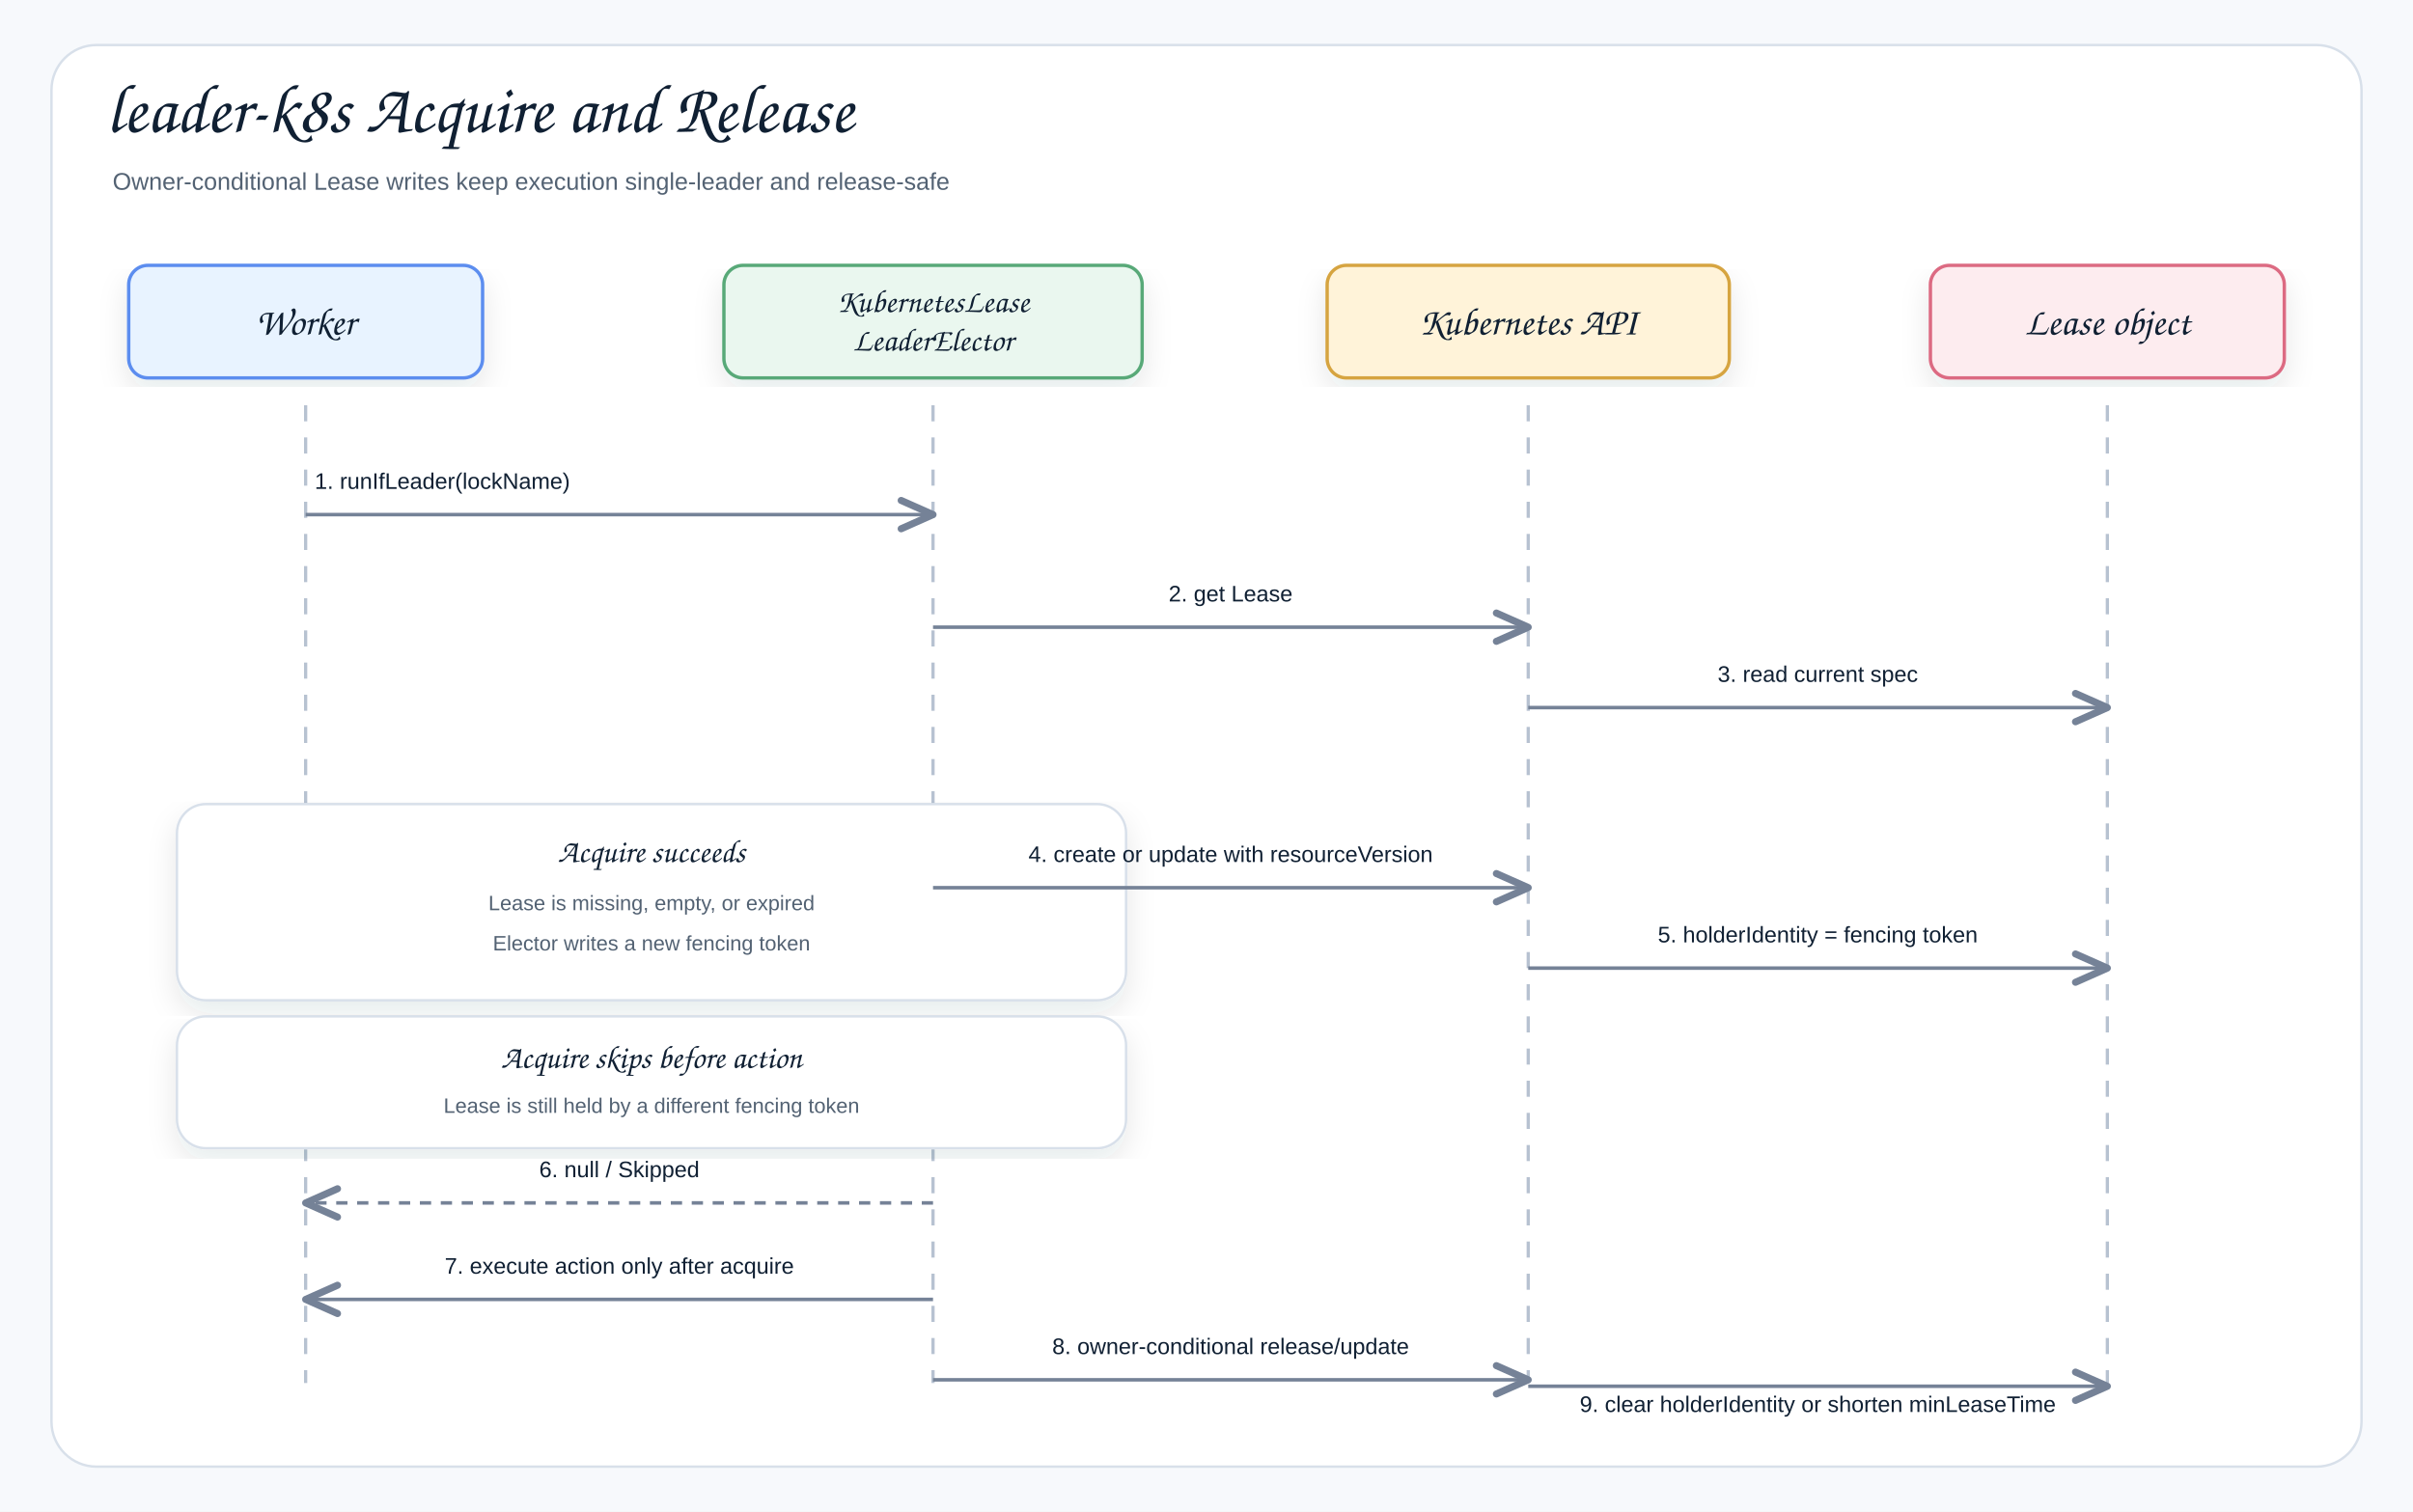
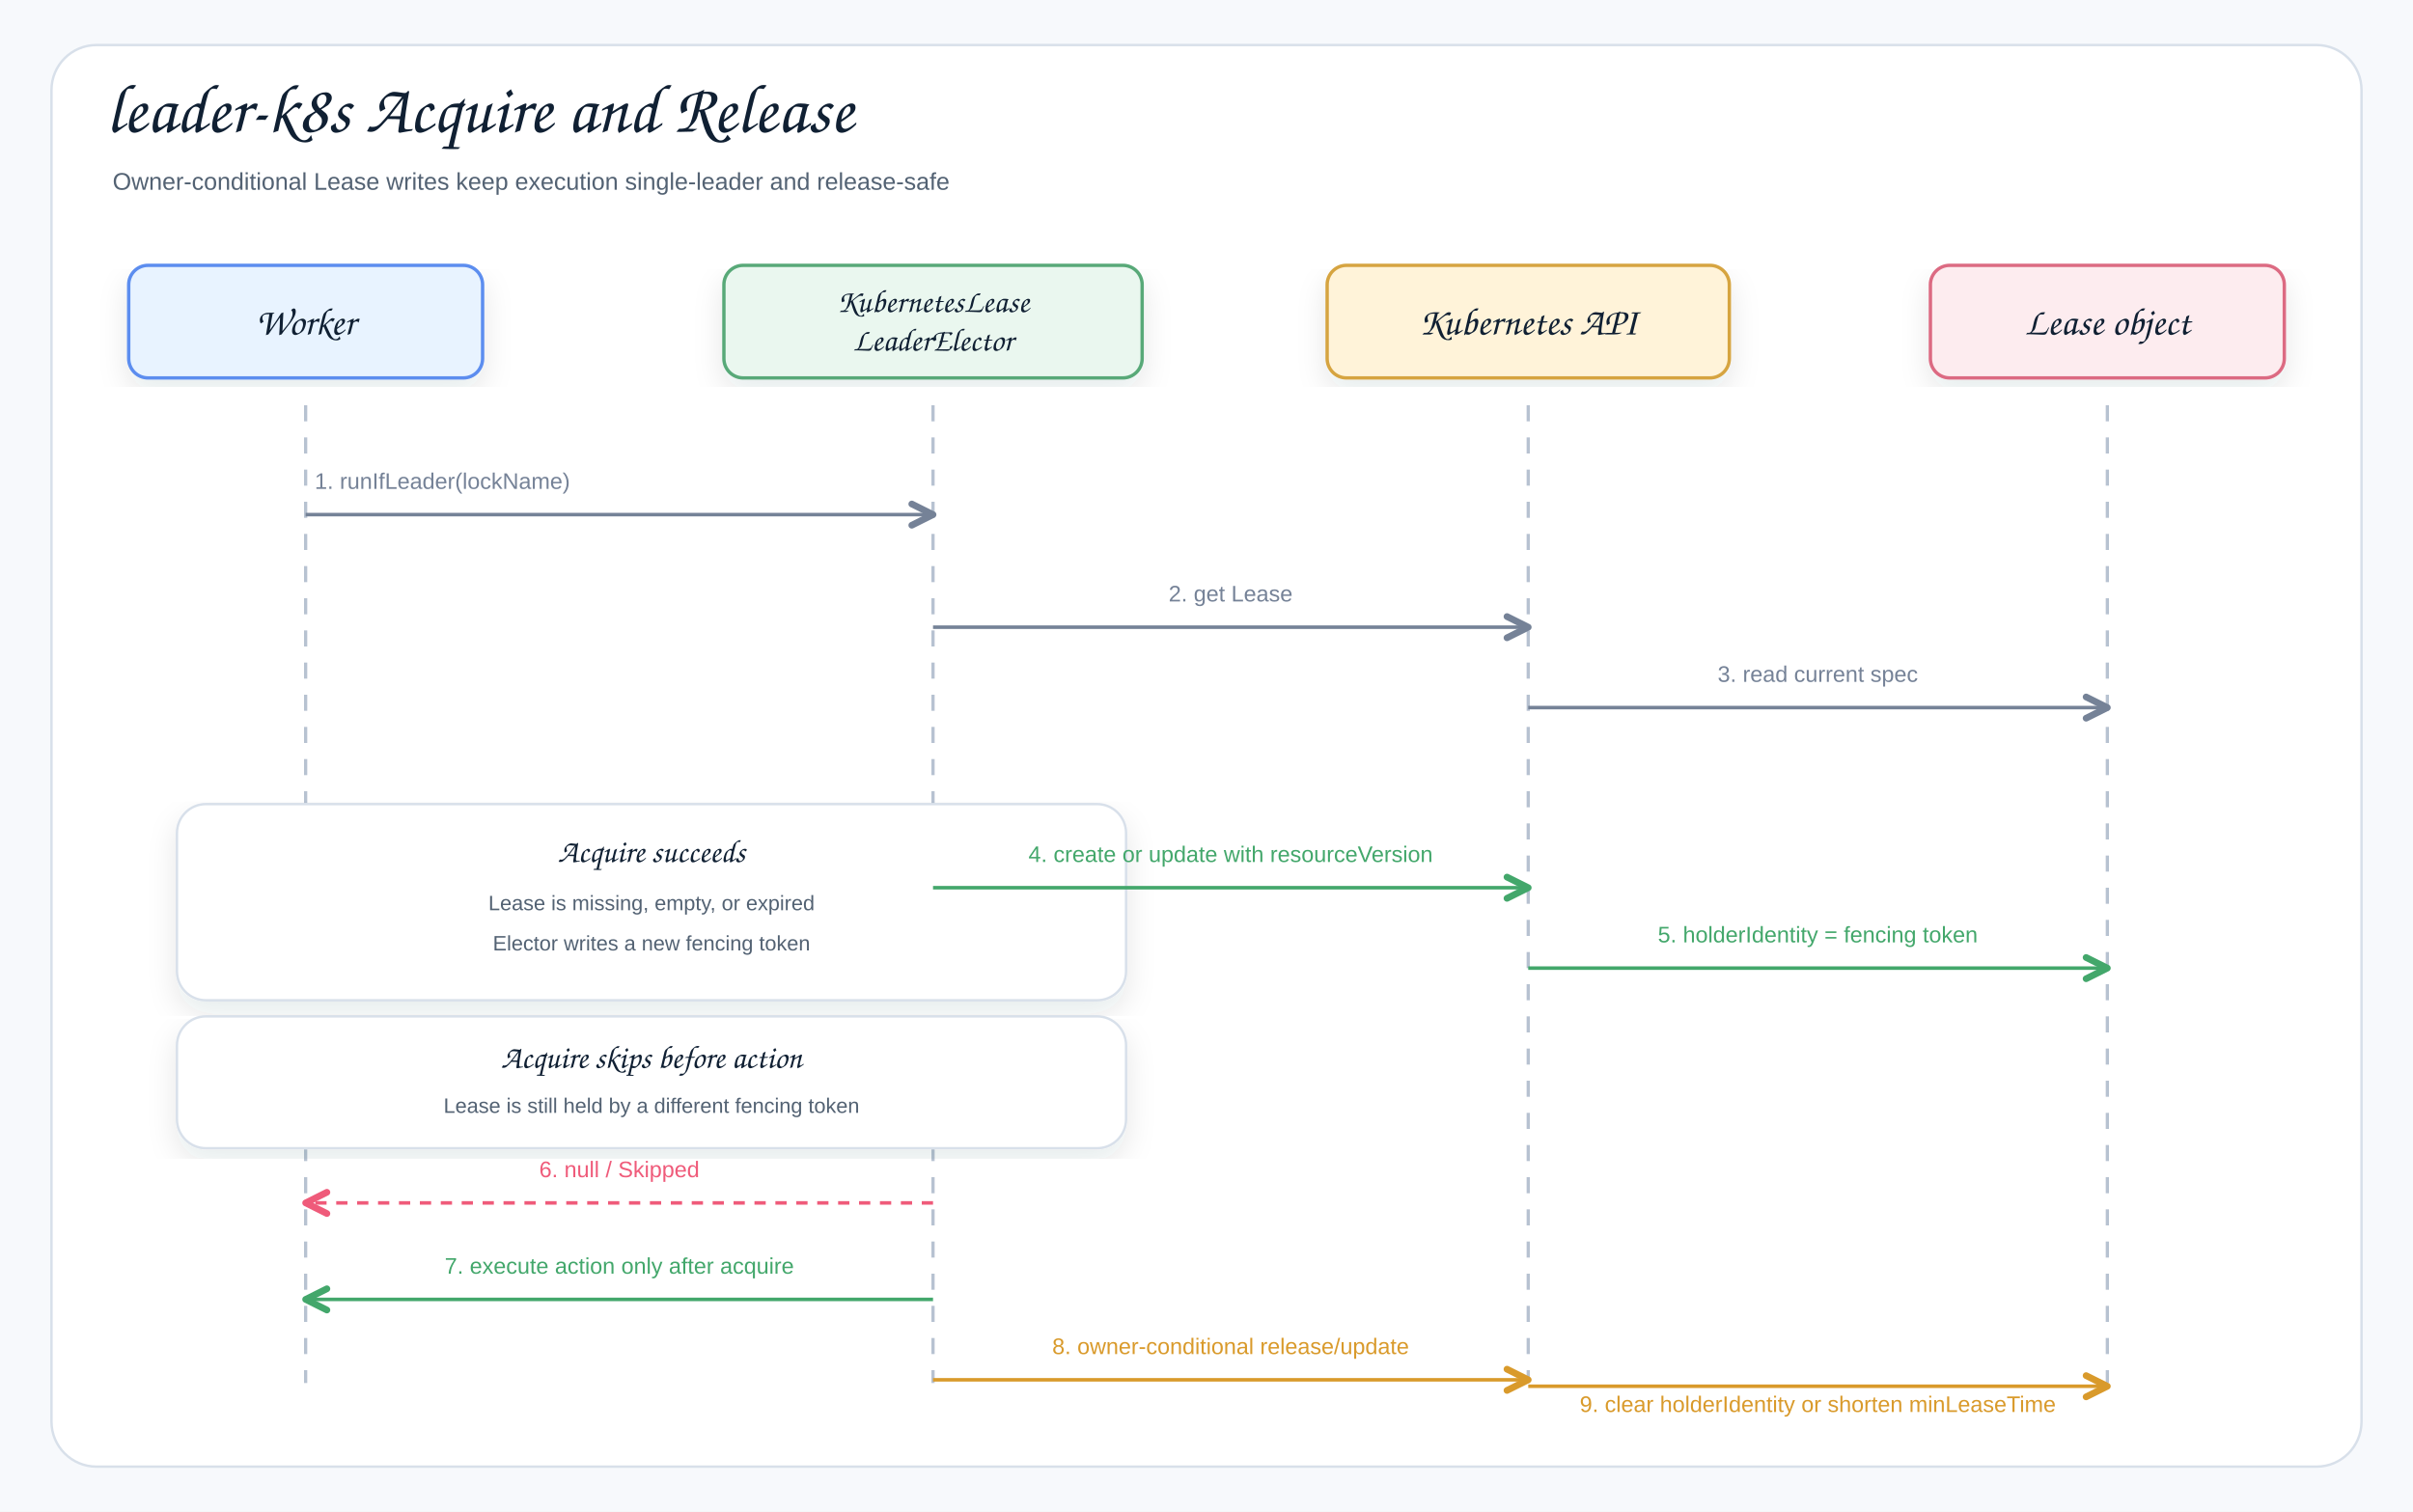
<svg xmlns="http://www.w3.org/2000/svg" width="1500" height="940" viewBox="0 0 1500 940" role="img" aria-label="leader-k8s acquire and release sequence">
  <defs>
    <filter id="shadow" x="-8%" y="-8%" width="116%" height="116%">
      <feDropShadow dx="0" dy="8" stdDeviation="9" flood-color="#1f2937" flood-opacity="0.10" />
    </filter>
    <marker id="arrow" markerWidth="12" markerHeight="10" refX="10" refY="5" orient="auto" markerUnits="strokeWidth">
      <path d="M 1 1 L 10 5 L 1 9" fill="none" stroke="#758297" stroke-width="2" stroke-linecap="round" stroke-linejoin="round" />
    </marker>
    <style>
    .canvas{fill:#f7f9fc}.frame{fill:#fff;stroke:#d8e0ea;stroke-width:1.5}
    .title{font-family:"Architects Daughter","Comic Mono","Comic Sans MS","Comic Sans",cursive;font-size:43px;font-weight:400;fill:#102033}
    .subtitle{font-family:"Comic Mono","Comic Sans MS","Comic Sans","Comic Neue",Arial,sans-serif;font-size:15px;font-weight:400;fill:#536273}
    .label{font-family:"Architects Daughter","Comic Mono","Comic Sans MS","Comic Sans",cursive;font-size:24px;font-weight:400;fill:#102033}
    .smallLabel{font-family:"Architects Daughter","Comic Mono","Comic Sans MS","Comic Sans",cursive;font-size:20px;font-weight:400;fill:#102033}
    .small{font-family:"Comic Mono","Comic Sans MS","Comic Sans","Comic Neue",Arial,sans-serif;font-size:13px;font-weight:400;fill:#536273}
    .strong{font-family:"Comic Mono","Comic Sans MS","Comic Sans","Comic Neue",Arial,sans-serif;font-size:14px;font-weight:400;fill:#102033}
    .card{stroke-width:2.1;filter:url(#shadow)}
    .line{stroke:#758297;stroke-width:2.2;fill:none;marker-end:url(#arrow)}
    .dash{stroke:#758297;stroke-width:2.2;stroke-dasharray:7 6;fill:none;marker-end:url(#arrow)}
    .lifeline{stroke:#b7c2d1;stroke-width:2;stroke-dasharray:10 10}
    .panel{fill:#ffffff;stroke:#d8e0ea;stroke-width:1.5;filter:url(#shadow)}
  </style>
+     <marker id="semanticArrow-neutral" markerWidth="8" markerHeight="8" refX="7" refY="4" orient="auto" markerUnits="strokeWidth">
+       <path d="M 1 1 L 7 4 L 1 7" fill="none" stroke="#758297" stroke-width="1.9" stroke-linecap="round" stroke-linejoin="round" />
+     </marker>
+     <marker id="semanticArrow-leader" markerWidth="8" markerHeight="8" refX="7" refY="4" orient="auto" markerUnits="strokeWidth">
+       <path d="M 1 1 L 7 4 L 1 7" fill="none" stroke="#43A76B" stroke-width="1.9" stroke-linecap="round" stroke-linejoin="round" />
+     </marker>
+     <marker id="semanticArrow-skipped" markerWidth="8" markerHeight="8" refX="7" refY="4" orient="auto" markerUnits="strokeWidth">
+       <path d="M 1 1 L 7 4 L 1 7" fill="none" stroke="#EF5B7A" stroke-width="1.9" stroke-linecap="round" stroke-linejoin="round" />
+     </marker>
+     <marker id="semanticArrow-contention" markerWidth="8" markerHeight="8" refX="7" refY="4" orient="auto" markerUnits="strokeWidth">
+       <path d="M 1 1 L 7 4 L 1 7" fill="none" stroke="#D99A2B" stroke-width="1.9" stroke-linecap="round" stroke-linejoin="round" />
+     </marker>
+     <marker id="semanticArrow-reacquire" markerWidth="8" markerHeight="8" refX="7" refY="4" orient="auto" markerUnits="strokeWidth">
+       <path d="M 1 1 L 7 4 L 1 7" fill="none" stroke="#8B6EEB" stroke-width="1.9" stroke-linecap="round" stroke-linejoin="round" />
+     </marker>
  </defs>
  <rect class="canvas" width="1500" height="940" />
  <rect class="frame" x="32" y="28" width="1436" height="884" rx="28" />
  <text class="title" x="66" y="82">leader-k8s Acquire and Release</text>
  <text class="subtitle" x="70" y="118">Owner-conditional Lease writes keep execution single-leader and release-safe</text>
  <rect class="card" x="80" y="165" width="220" height="70" rx="12" fill="#E8F3FF" stroke="#5B8DEF" />
  <text class="label" x="190" y="208" text-anchor="middle">Worker</text>
  <line class="lifeline" x1="190" y1="252" x2="190" y2="860" />
  <rect class="card" x="450" y="165" width="260" height="70" rx="12" fill="#EAF7EF" stroke="#58A978" />
  <text class="smallLabel" x="580" y="194" text-anchor="middle">KubernetesLease</text>
  <text class="smallLabel" x="580" y="218" text-anchor="middle">LeaderElector</text>
  <line class="lifeline" x1="580" y1="252" x2="580" y2="860" />
  <rect class="card" x="825" y="165" width="250" height="70" rx="12" fill="#FFF3D9" stroke="#D6A441" />
  <text class="label" x="950" y="208" text-anchor="middle">Kubernetes API</text>
  <line class="lifeline" x1="950" y1="252" x2="950" y2="860" />
  <rect class="card" x="1200" y="165" width="220" height="70" rx="12" fill="#FDECEF" stroke="#DC6B82" />
  <text class="label" x="1310" y="208" text-anchor="middle">Lease object</text>
  <line class="lifeline" x1="1310" y1="252" x2="1310" y2="860" />
-   <text class="strong" x="275" y="304" text-anchor="middle">1. runIfLeader(lockName)</text>
-   <path class="line" d="M190 320 L580 320" />
-   <text class="strong" x="765" y="374" text-anchor="middle">2. get Lease</text>
-   <path class="line" d="M580 390 L950 390" />
-   <text class="strong" x="1130" y="424" text-anchor="middle">3. read current spec</text>
-   <path class="line" d="M950 440 L1310 440" />
+   <text class="strong" x="275" y="304" text-anchor="middle" style="fill:#758297">1. runIfLeader(lockName)</text>
+   <path class="line" d="M190 320 L580 320" data-route-tone="neutral" style="stroke:#758297;marker-end:url(#semanticArrow-neutral)" />
+   <text class="strong" x="765" y="374" text-anchor="middle" style="fill:#758297">2. get Lease</text>
+   <path class="line" d="M580 390 L950 390" data-route-tone="neutral" style="stroke:#758297;marker-end:url(#semanticArrow-neutral)" />
+   <text class="strong" x="1130" y="424" text-anchor="middle" style="fill:#758297">3. read current spec</text>
+   <path class="line" d="M950 440 L1310 440" data-route-tone="neutral" style="stroke:#758297;marker-end:url(#semanticArrow-neutral)" />
  <rect class="panel" x="110" y="500" width="590" height="122" rx="18" />
  <text class="smallLabel" x="405" y="536" text-anchor="middle">Acquire succeeds</text>
  <text class="small" x="405" y="566" text-anchor="middle">Lease is missing, empty, or expired</text>
  <text class="small" x="405" y="591" text-anchor="middle">Elector writes a new fencing token</text>
-   <text class="strong" x="765" y="536" text-anchor="middle">4. create or update with resourceVersion</text>
-   <path class="line" d="M580 552 L950 552" />
-   <text class="strong" x="1130" y="586" text-anchor="middle">5. holderIdentity = fencing token</text>
-   <path class="line" d="M950 602 L1310 602" />
+   <text class="strong" x="765" y="536" text-anchor="middle" style="fill:#43A76B">4. create or update with resourceVersion</text>
+   <path class="line" d="M580 552 L950 552" data-route-tone="leader" style="stroke:#43A76B;marker-end:url(#semanticArrow-leader)" />
+   <text class="strong" x="1130" y="586" text-anchor="middle" style="fill:#43A76B">5. holderIdentity = fencing token</text>
+   <path class="line" d="M950 602 L1310 602" data-route-tone="leader" style="stroke:#43A76B;marker-end:url(#semanticArrow-leader)" />
  <rect class="panel" x="110" y="632" width="590" height="82" rx="18" fill="#fff" />
  <text class="smallLabel" x="405" y="664" text-anchor="middle">Acquire skips before action</text>
  <text class="small" x="405" y="692" text-anchor="middle">Lease is still held by a different fencing token</text>
-   <text class="strong" x="385" y="732" text-anchor="middle">6. null / Skipped</text>
-   <path class="dash" d="M580 748 L190 748" />
-   <text class="strong" x="385" y="792" text-anchor="middle">7. execute action only after acquire</text>
-   <path class="line" d="M580 808 L190 808" />
-   <text class="strong" x="765" y="842" text-anchor="middle">8. owner-conditional release/update</text>
-   <path class="line" d="M580 858 L950 858" />
-   <text class="strong" x="1130" y="878" text-anchor="middle">9. clear holderIdentity or shorten minLeaseTime</text>
-   <path class="line" d="M950 862 L1310 862" />
+   <text class="strong" x="385" y="732" text-anchor="middle" style="fill:#EF5B7A">6. null / Skipped</text>
+   <path class="dash" d="M580 748 L190 748" data-route-tone="skipped" style="stroke:#EF5B7A;marker-end:url(#semanticArrow-skipped)" />
+   <text class="strong" x="385" y="792" text-anchor="middle" style="fill:#43A76B">7. execute action only after acquire</text>
+   <path class="line" d="M580 808 L190 808" data-route-tone="leader" style="stroke:#43A76B;marker-end:url(#semanticArrow-leader)" />
+   <text class="strong" x="765" y="842" text-anchor="middle" style="fill:#D99A2B">8. owner-conditional release/update</text>
+   <path class="line" d="M580 858 L950 858" data-route-tone="contention" style="stroke:#D99A2B;marker-end:url(#semanticArrow-contention)" />
+   <text class="strong" x="1130" y="878" text-anchor="middle" style="fill:#D99A2B">9. clear holderIdentity or shorten minLeaseTime</text>
+   <path class="line" d="M950 862 L1310 862" data-route-tone="contention" style="stroke:#D99A2B;marker-end:url(#semanticArrow-contention)" />
</svg>
